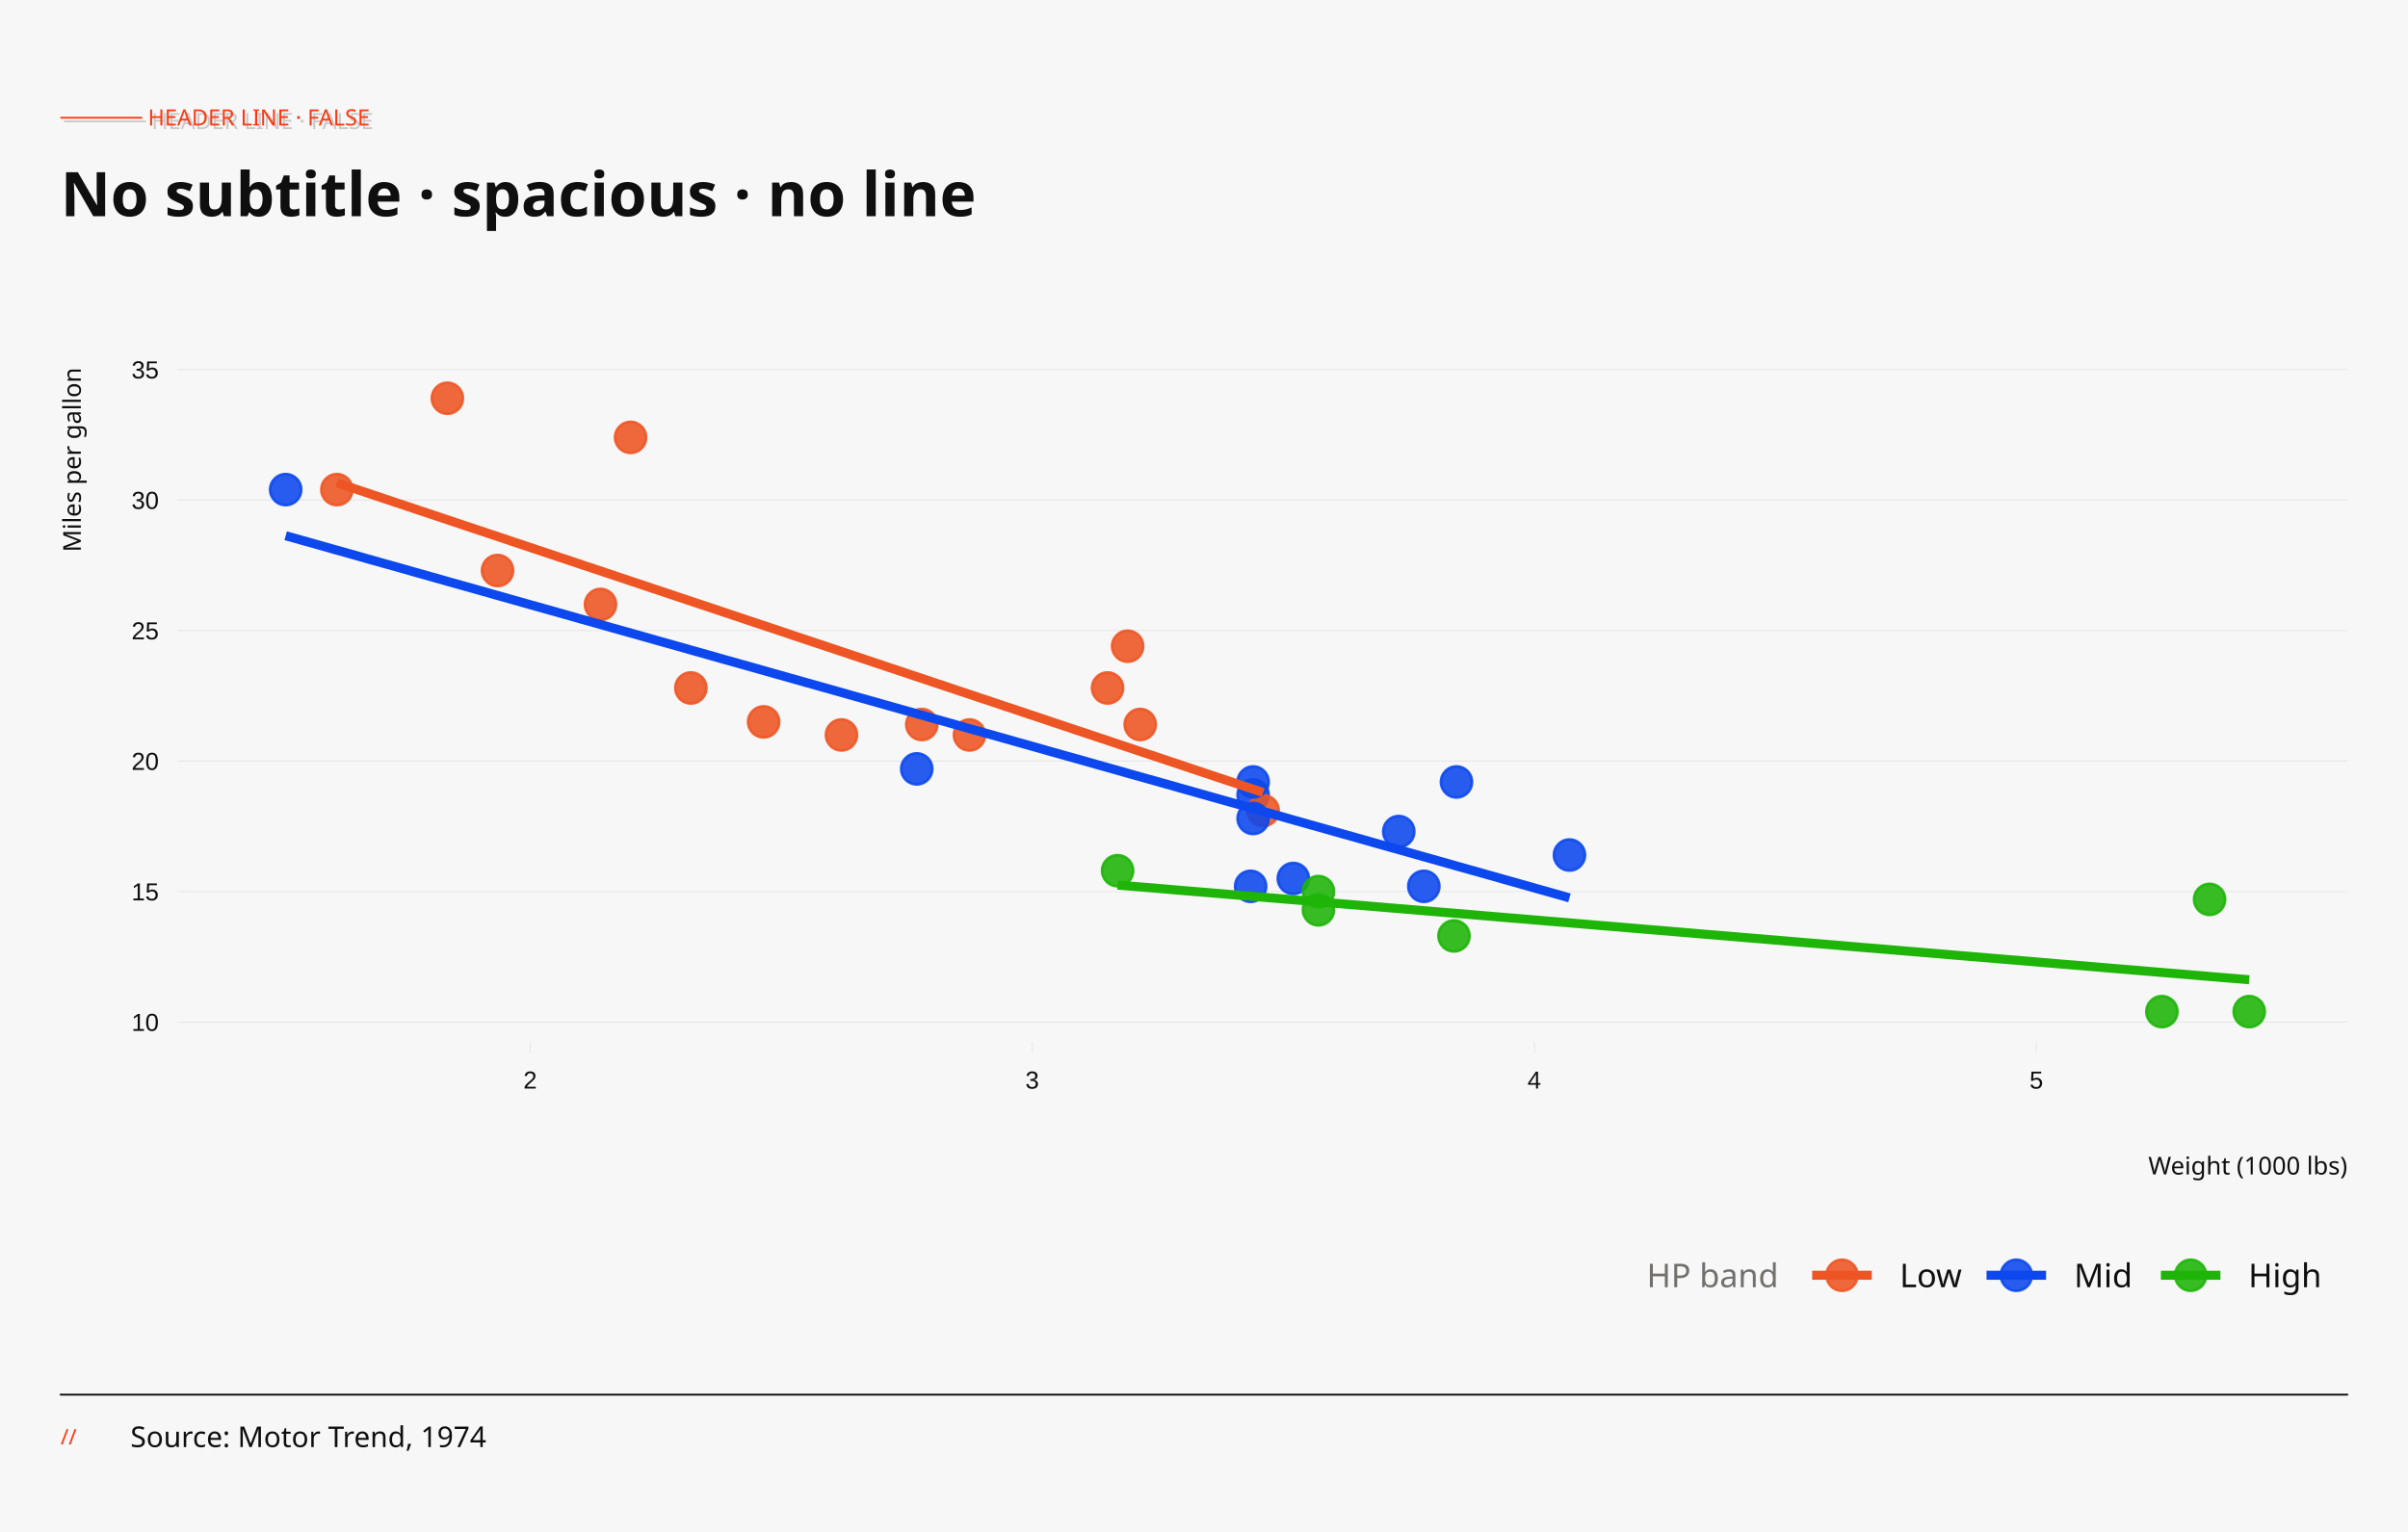
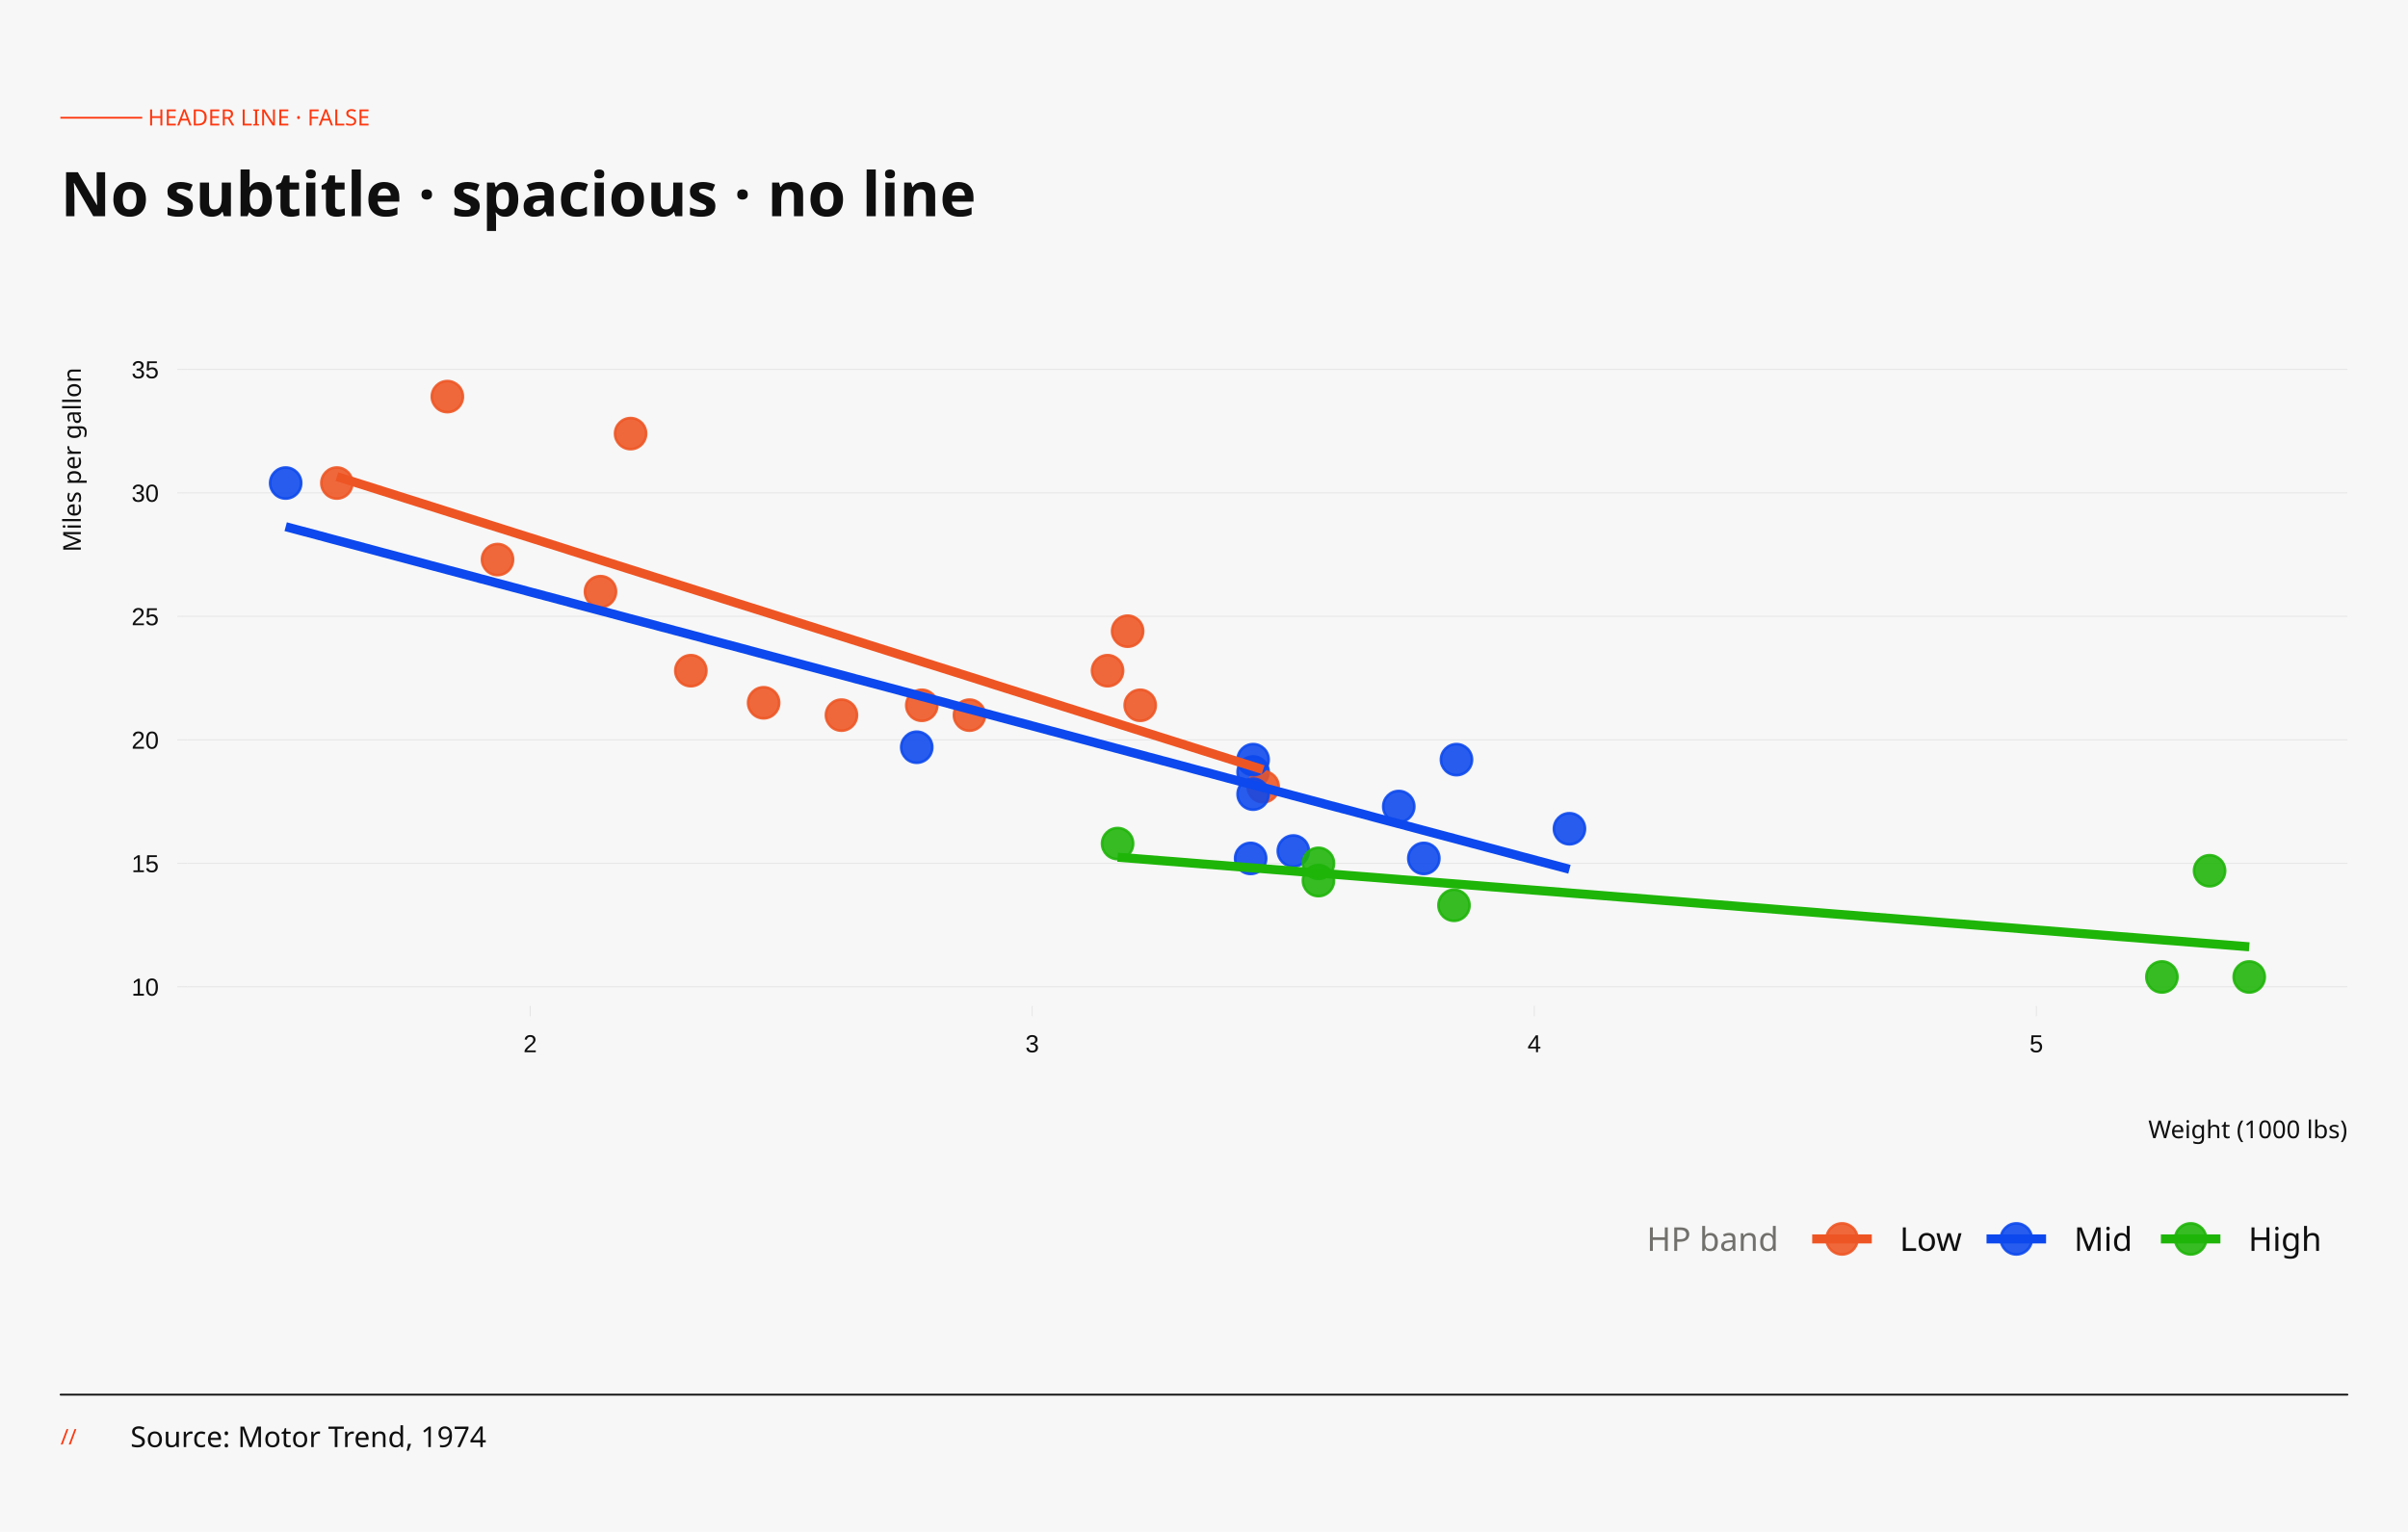
<svg xmlns="http://www.w3.org/2000/svg" width="396.00pt" height="252.00pt" viewBox="0 0 396.00 252.00">
  <g class="svglite">
    <defs>
      <style type="text/css">
    .svglite line, .svglite polyline, .svglite polygon, .svglite path, .svglite rect, .svglite circle {
      fill: none;
      stroke: #000000;
      stroke-linecap: round;
      stroke-linejoin: round;
      stroke-miterlimit: 10.00;
    }
    .svglite text {
      white-space: pre;
    }
    .svglite g.glyphgroup path {
      fill: inherit;
      stroke: none;
    }
  </style>
    </defs>
    <rect width="100%" height="100%" style="stroke: none; fill: none;" />
    <defs>
      <clipPath id="cpMC4wMHwzOTYuMDB8MC4wMHwyNTIuMDA=">
        <rect x="0.00" y="0.00" width="396.00" height="252.00" />
      </clipPath>
    </defs>
    <g clip-path="url(#cpMC4wMHwzOTYuMDB8MC4wMHwyNTIuMDA=)">
      <rect x="-0" y="0.00" width="396.00" height="252.00" style="stroke-width: 0.65; stroke: none; fill: #F7F7F7;" />
    </g>
    <defs>
-       <clipPath id="cpMzAuODN8Mzg2LjA0fDYwLjQ2fDE3MS40Ng==">
-         <rect x="30.83" y="60.46" width="355.20" height="110.99" />
+       <clipPath id="cpMzAuODN8Mzg2LjA0fDYwLjQ2fDE2NS40OA==">
+         <rect x="30.83" y="60.46" width="355.20" height="105.01" />
      </clipPath>
    </defs>
-     <g clip-path="url(#cpMzAuODN8Mzg2LjA0fDYwLjQ2fDE3MS40Ng==)">
-       <rect x="30.83" y="60.46" width="355.20" height="110.99" style="stroke-width: 0.65; stroke: none; fill: #F7F7F7;" />
-       <polyline points="30.83,168.13 386.04,168.13 " style="stroke-width: 0.15; stroke: #E4E4E4; stroke-linecap: butt;" />
-       <polyline points="30.83,146.66 386.04,146.66 " style="stroke-width: 0.15; stroke: #E4E4E4; stroke-linecap: butt;" />
-       <polyline points="30.83,125.19 386.04,125.19 " style="stroke-width: 0.15; stroke: #E4E4E4; stroke-linecap: butt;" />
-       <polyline points="30.83,103.72 386.04,103.72 " style="stroke-width: 0.15; stroke: #E4E4E4; stroke-linecap: butt;" />
-       <polyline points="30.83,82.26 386.04,82.26 " style="stroke-width: 0.15; stroke: #E4E4E4; stroke-linecap: butt;" />
-       <polyline points="30.83,60.79 386.04,60.79 " style="stroke-width: 0.15; stroke: #E4E4E4; stroke-linecap: butt;" />
-       <circle cx="138.38" cy="120.90" r="2.56" style="stroke-width: 0.43; stroke: #EE5524; stroke-opacity: 0.88; fill: #EE5524; fill-opacity: 0.88;" />
-       <circle cx="159.43" cy="120.90" r="2.56" style="stroke-width: 0.43; stroke: #EE5524; stroke-opacity: 0.88; fill: #EE5524; fill-opacity: 0.88;" />
-       <circle cx="113.61" cy="113.17" r="2.56" style="stroke-width: 0.43; stroke: #EE5524; stroke-opacity: 0.88; fill: #EE5524; fill-opacity: 0.88;" />
-       <circle cx="187.51" cy="119.18" r="2.56" style="stroke-width: 0.43; stroke: #EE5524; stroke-opacity: 0.88; fill: #EE5524; fill-opacity: 0.88;" />
-       <circle cx="206.08" cy="130.77" r="2.56" style="stroke-width: 0.43; stroke: #0C48ED; stroke-opacity: 0.88; fill: #0C48ED; fill-opacity: 0.88;" />
-       <circle cx="207.73" cy="133.35" r="2.56" style="stroke-width: 0.43; stroke: #EE5524; stroke-opacity: 0.88; fill: #EE5524; fill-opacity: 0.88;" />
-       <circle cx="216.82" cy="149.67" r="2.56" style="stroke-width: 0.43; stroke: #1EB508; stroke-opacity: 0.88; fill: #1EB508; fill-opacity: 0.88;" />
-       <circle cx="185.44" cy="106.30" r="2.56" style="stroke-width: 0.43; stroke: #EE5524; stroke-opacity: 0.88; fill: #EE5524; fill-opacity: 0.88;" />
-       <circle cx="182.14" cy="113.17" r="2.56" style="stroke-width: 0.43; stroke: #EE5524; stroke-opacity: 0.88; fill: #EE5524; fill-opacity: 0.88;" />
-       <circle cx="206.08" cy="128.63" r="2.56" style="stroke-width: 0.43; stroke: #0C48ED; stroke-opacity: 0.88; fill: #0C48ED; fill-opacity: 0.88;" />
-       <circle cx="206.08" cy="134.64" r="2.56" style="stroke-width: 0.43; stroke: #0C48ED; stroke-opacity: 0.88; fill: #0C48ED; fill-opacity: 0.88;" />
-       <circle cx="258.10" cy="140.65" r="2.56" style="stroke-width: 0.43; stroke: #0C48ED; stroke-opacity: 0.88; fill: #0C48ED; fill-opacity: 0.88;" />
-       <circle cx="230.03" cy="136.79" r="2.56" style="stroke-width: 0.43; stroke: #0C48ED; stroke-opacity: 0.88; fill: #0C48ED; fill-opacity: 0.88;" />
-       <circle cx="234.15" cy="145.80" r="2.56" style="stroke-width: 0.43; stroke: #0C48ED; stroke-opacity: 0.88; fill: #0C48ED; fill-opacity: 0.88;" />
-       <circle cx="355.53" cy="166.41" r="2.56" style="stroke-width: 0.43; stroke: #1EB508; stroke-opacity: 0.88; fill: #1EB508; fill-opacity: 0.88;" />
-       <circle cx="369.89" cy="166.41" r="2.56" style="stroke-width: 0.43; stroke: #1EB508; stroke-opacity: 0.88; fill: #1EB508; fill-opacity: 0.88;" />
-       <circle cx="363.37" cy="147.95" r="2.56" style="stroke-width: 0.43; stroke: #1EB508; stroke-opacity: 0.88; fill: #1EB508; fill-opacity: 0.88;" />
-       <circle cx="103.70" cy="71.95" r="2.56" style="stroke-width: 0.43; stroke: #EE5524; stroke-opacity: 0.88; fill: #EE5524; fill-opacity: 0.88;" />
-       <circle cx="55.40" cy="80.54" r="2.56" style="stroke-width: 0.43; stroke: #EE5524; stroke-opacity: 0.88; fill: #EE5524; fill-opacity: 0.88;" />
-       <circle cx="73.57" cy="65.51" r="2.56" style="stroke-width: 0.43; stroke: #EE5524; stroke-opacity: 0.88; fill: #EE5524; fill-opacity: 0.88;" />
-       <circle cx="125.58" cy="118.75" r="2.56" style="stroke-width: 0.43; stroke: #EE5524; stroke-opacity: 0.88; fill: #EE5524; fill-opacity: 0.88;" />
-       <circle cx="212.69" cy="144.51" r="2.56" style="stroke-width: 0.43; stroke: #0C48ED; stroke-opacity: 0.88; fill: #0C48ED; fill-opacity: 0.88;" />
-       <circle cx="205.67" cy="145.80" r="2.56" style="stroke-width: 0.43; stroke: #0C48ED; stroke-opacity: 0.88; fill: #0C48ED; fill-opacity: 0.88;" />
-       <circle cx="239.11" cy="153.96" r="2.56" style="stroke-width: 0.43; stroke: #1EB508; stroke-opacity: 0.88; fill: #1EB508; fill-opacity: 0.88;" />
-       <circle cx="239.52" cy="128.63" r="2.56" style="stroke-width: 0.43; stroke: #0C48ED; stroke-opacity: 0.88; fill: #0C48ED; fill-opacity: 0.88;" />
-       <circle cx="81.82" cy="93.85" r="2.56" style="stroke-width: 0.43; stroke: #EE5524; stroke-opacity: 0.88; fill: #EE5524; fill-opacity: 0.88;" />
-       <circle cx="98.75" cy="99.43" r="2.56" style="stroke-width: 0.43; stroke: #EE5524; stroke-opacity: 0.88; fill: #EE5524; fill-opacity: 0.88;" />
-       <circle cx="46.98" cy="80.54" r="2.56" style="stroke-width: 0.43; stroke: #0C48ED; stroke-opacity: 0.88; fill: #0C48ED; fill-opacity: 0.88;" />
-       <circle cx="183.79" cy="143.23" r="2.56" style="stroke-width: 0.43; stroke: #1EB508; stroke-opacity: 0.88; fill: #1EB508; fill-opacity: 0.88;" />
-       <circle cx="150.76" cy="126.48" r="2.56" style="stroke-width: 0.43; stroke: #0C48ED; stroke-opacity: 0.88; fill: #0C48ED; fill-opacity: 0.88;" />
-       <circle cx="216.82" cy="146.66" r="2.56" style="stroke-width: 0.43; stroke: #1EB508; stroke-opacity: 0.88; fill: #1EB508; fill-opacity: 0.88;" />
-       <circle cx="151.59" cy="119.18" r="2.56" style="stroke-width: 0.43; stroke: #EE5524; stroke-opacity: 0.88; fill: #EE5524; fill-opacity: 0.88;" />
-       <polyline points="55.40,79.42 57.33,80.07 59.26,80.71 61.19,81.36 63.11,82.00 65.04,82.65 66.97,83.29 68.90,83.94 70.83,84.58 72.76,85.23 74.68,85.87 76.61,86.52 78.54,87.16 80.47,87.81 82.40,88.45 84.32,89.10 86.25,89.74 88.18,90.39 90.11,91.03 92.04,91.68 93.97,92.32 95.89,92.97 97.82,93.61 99.75,94.26 101.68,94.90 103.61,95.55 105.54,96.19 107.46,96.84 109.39,97.48 111.32,98.13 113.25,98.77 115.18,99.42 117.11,100.06 119.03,100.71 120.96,101.35 122.89,102.00 124.82,102.64 126.75,103.29 128.67,103.93 130.60,104.58 132.53,105.22 134.46,105.87 136.39,106.51 138.32,107.16 140.24,107.80 142.17,108.45 144.10,109.09 146.03,109.74 147.96,110.38 149.89,111.03 151.81,111.67 153.74,112.32 155.67,112.96 157.60,113.61 159.53,114.25 161.46,114.90 163.38,115.54 165.31,116.19 167.24,116.83 169.17,117.48 171.10,118.12 173.02,118.77 174.95,119.41 176.88,120.06 178.81,120.70 180.74,121.35 182.67,121.99 184.59,122.64 186.52,123.28 188.45,123.93 190.38,124.57 192.31,125.22 194.24,125.86 196.16,126.51 198.09,127.15 200.02,127.80 201.95,128.44 203.88,129.09 205.81,129.73 207.73,130.38 " style="stroke-width: 1.49; stroke: #EE5524; stroke-linecap: butt;" />
-       <polyline points="46.98,88.13 49.65,88.88 52.32,89.63 55.00,90.39 57.67,91.14 60.34,91.90 63.01,92.65 65.69,93.40 68.36,94.16 71.03,94.91 73.70,95.67 76.38,96.42 79.05,97.17 81.72,97.93 84.39,98.68 87.07,99.44 89.74,100.19 92.41,100.94 95.08,101.70 97.75,102.45 100.43,103.21 103.10,103.96 105.77,104.71 108.44,105.47 111.12,106.22 113.79,106.98 116.46,107.73 119.13,108.49 121.81,109.24 124.48,109.99 127.15,110.75 129.82,111.50 132.50,112.26 135.17,113.01 137.84,113.76 140.51,114.52 143.19,115.27 145.86,116.03 148.53,116.78 151.20,117.53 153.88,118.29 156.55,119.04 159.22,119.80 161.89,120.55 164.56,121.30 167.24,122.06 169.91,122.81 172.58,123.57 175.25,124.32 177.93,125.07 180.60,125.83 183.27,126.58 185.94,127.34 188.62,128.09 191.29,128.84 193.96,129.60 196.63,130.35 199.31,131.11 201.98,131.86 204.65,132.61 207.32,133.37 210.00,134.12 212.67,134.88 215.34,135.63 218.01,136.38 220.68,137.14 223.36,137.89 226.03,138.65 228.70,139.40 231.37,140.15 234.05,140.91 236.72,141.66 239.39,142.42 242.06,143.17 244.74,143.92 247.41,144.68 250.08,145.43 252.75,146.19 255.43,146.94 258.10,147.70 " style="stroke-width: 1.49; stroke: #0C48ED; stroke-linecap: butt;" />
-       <polyline points="183.79,145.59 186.15,145.79 188.50,145.98 190.86,146.18 193.21,146.38 195.57,146.58 197.92,146.77 200.28,146.97 202.64,147.17 204.99,147.37 207.35,147.56 209.70,147.76 212.06,147.96 214.41,148.15 216.77,148.35 219.13,148.55 221.48,148.75 223.84,148.94 226.19,149.14 228.55,149.34 230.90,149.53 233.26,149.73 235.62,149.93 237.97,150.13 240.33,150.32 242.68,150.52 245.04,150.72 247.39,150.92 249.75,151.11 252.11,151.31 254.46,151.51 256.82,151.70 259.17,151.90 261.53,152.10 263.88,152.30 266.24,152.49 268.60,152.69 270.95,152.89 273.31,153.08 275.66,153.28 278.02,153.48 280.37,153.68 282.73,153.87 285.09,154.07 287.44,154.27 289.80,154.46 292.15,154.66 294.51,154.86 296.86,155.06 299.22,155.25 301.58,155.45 303.93,155.65 306.29,155.85 308.64,156.04 311.00,156.24 313.35,156.44 315.71,156.63 318.07,156.83 320.42,157.03 322.78,157.23 325.13,157.42 327.49,157.62 329.84,157.82 332.20,158.01 334.56,158.21 336.91,158.41 339.27,158.61 341.62,158.80 343.98,159.00 346.33,159.20 348.69,159.40 351.05,159.59 353.40,159.79 355.76,159.99 358.11,160.18 360.47,160.38 362.82,160.58 365.18,160.78 367.54,160.97 369.89,161.17 " style="stroke-width: 1.49; stroke: #1EB508; stroke-linecap: butt;" />
+     <g clip-path="url(#cpMzAuODN8Mzg2LjA0fDYwLjQ2fDE2NS40OA==)">
+       <rect x="30.83" y="60.46" width="355.20" height="105.01" style="stroke-width: 0.65; stroke: none; fill: #F7F7F7;" />
+       <polyline points="30.83,162.33 386.04,162.33 " style="stroke-width: 0.15; stroke: #E4E4E4; stroke-linecap: butt;" />
+       <polyline points="30.83,142.02 386.04,142.02 " style="stroke-width: 0.15; stroke: #E4E4E4; stroke-linecap: butt;" />
+       <polyline points="30.83,121.71 386.04,121.71 " style="stroke-width: 0.15; stroke: #E4E4E4; stroke-linecap: butt;" />
+       <polyline points="30.83,101.39 386.04,101.39 " style="stroke-width: 0.15; stroke: #E4E4E4; stroke-linecap: butt;" />
+       <polyline points="30.83,81.08 386.04,81.08 " style="stroke-width: 0.15; stroke: #E4E4E4; stroke-linecap: butt;" />
+       <polyline points="30.83,60.77 386.04,60.77 " style="stroke-width: 0.15; stroke: #E4E4E4; stroke-linecap: butt;" />
+       <circle cx="138.38" cy="117.64" r="2.56" style="stroke-width: 0.43; stroke: #EE5524; stroke-opacity: 0.88; fill: #EE5524; fill-opacity: 0.88;" />
+       <circle cx="159.43" cy="117.64" r="2.56" style="stroke-width: 0.43; stroke: #EE5524; stroke-opacity: 0.88; fill: #EE5524; fill-opacity: 0.88;" />
+       <circle cx="113.61" cy="110.33" r="2.56" style="stroke-width: 0.43; stroke: #EE5524; stroke-opacity: 0.88; fill: #EE5524; fill-opacity: 0.88;" />
+       <circle cx="187.51" cy="116.02" r="2.56" style="stroke-width: 0.43; stroke: #EE5524; stroke-opacity: 0.88; fill: #EE5524; fill-opacity: 0.88;" />
+       <circle cx="206.08" cy="126.99" r="2.56" style="stroke-width: 0.43; stroke: #0C48ED; stroke-opacity: 0.88; fill: #0C48ED; fill-opacity: 0.88;" />
+       <circle cx="207.73" cy="129.42" r="2.56" style="stroke-width: 0.43; stroke: #EE5524; stroke-opacity: 0.88; fill: #EE5524; fill-opacity: 0.88;" />
+       <circle cx="216.82" cy="144.86" r="2.56" style="stroke-width: 0.43; stroke: #1EB508; stroke-opacity: 0.88; fill: #1EB508; fill-opacity: 0.88;" />
+       <circle cx="185.44" cy="103.83" r="2.56" style="stroke-width: 0.43; stroke: #EE5524; stroke-opacity: 0.88; fill: #EE5524; fill-opacity: 0.88;" />
+       <circle cx="182.14" cy="110.33" r="2.56" style="stroke-width: 0.43; stroke: #EE5524; stroke-opacity: 0.88; fill: #EE5524; fill-opacity: 0.88;" />
+       <circle cx="206.08" cy="124.96" r="2.56" style="stroke-width: 0.43; stroke: #0C48ED; stroke-opacity: 0.88; fill: #0C48ED; fill-opacity: 0.88;" />
+       <circle cx="206.08" cy="130.64" r="2.56" style="stroke-width: 0.43; stroke: #0C48ED; stroke-opacity: 0.88; fill: #0C48ED; fill-opacity: 0.88;" />
+       <circle cx="258.10" cy="136.33" r="2.56" style="stroke-width: 0.43; stroke: #0C48ED; stroke-opacity: 0.88; fill: #0C48ED; fill-opacity: 0.88;" />
+       <circle cx="230.03" cy="132.67" r="2.56" style="stroke-width: 0.43; stroke: #0C48ED; stroke-opacity: 0.88; fill: #0C48ED; fill-opacity: 0.88;" />
+       <circle cx="234.15" cy="141.21" r="2.56" style="stroke-width: 0.43; stroke: #0C48ED; stroke-opacity: 0.88; fill: #0C48ED; fill-opacity: 0.88;" />
+       <circle cx="355.53" cy="160.71" r="2.56" style="stroke-width: 0.43; stroke: #1EB508; stroke-opacity: 0.88; fill: #1EB508; fill-opacity: 0.88;" />
+       <circle cx="369.89" cy="160.71" r="2.56" style="stroke-width: 0.43; stroke: #1EB508; stroke-opacity: 0.88; fill: #1EB508; fill-opacity: 0.88;" />
+       <circle cx="363.37" cy="143.24" r="2.56" style="stroke-width: 0.43; stroke: #1EB508; stroke-opacity: 0.88; fill: #1EB508; fill-opacity: 0.88;" />
+       <circle cx="103.70" cy="71.33" r="2.56" style="stroke-width: 0.43; stroke: #EE5524; stroke-opacity: 0.88; fill: #EE5524; fill-opacity: 0.88;" />
+       <circle cx="55.40" cy="79.46" r="2.56" style="stroke-width: 0.43; stroke: #EE5524; stroke-opacity: 0.88; fill: #EE5524; fill-opacity: 0.88;" />
+       <circle cx="73.57" cy="65.24" r="2.56" style="stroke-width: 0.43; stroke: #EE5524; stroke-opacity: 0.88; fill: #EE5524; fill-opacity: 0.88;" />
+       <circle cx="125.58" cy="115.61" r="2.56" style="stroke-width: 0.43; stroke: #EE5524; stroke-opacity: 0.88; fill: #EE5524; fill-opacity: 0.88;" />
+       <circle cx="212.69" cy="139.99" r="2.56" style="stroke-width: 0.43; stroke: #0C48ED; stroke-opacity: 0.88; fill: #0C48ED; fill-opacity: 0.88;" />
+       <circle cx="205.67" cy="141.21" r="2.56" style="stroke-width: 0.43; stroke: #0C48ED; stroke-opacity: 0.88; fill: #0C48ED; fill-opacity: 0.88;" />
+       <circle cx="239.11" cy="148.92" r="2.56" style="stroke-width: 0.43; stroke: #1EB508; stroke-opacity: 0.88; fill: #1EB508; fill-opacity: 0.88;" />
+       <circle cx="239.52" cy="124.96" r="2.56" style="stroke-width: 0.43; stroke: #0C48ED; stroke-opacity: 0.88; fill: #0C48ED; fill-opacity: 0.88;" />
+       <circle cx="81.82" cy="92.05" r="2.56" style="stroke-width: 0.43; stroke: #EE5524; stroke-opacity: 0.88; fill: #EE5524; fill-opacity: 0.88;" />
+       <circle cx="98.75" cy="97.33" r="2.56" style="stroke-width: 0.43; stroke: #EE5524; stroke-opacity: 0.88; fill: #EE5524; fill-opacity: 0.88;" />
+       <circle cx="46.98" cy="79.46" r="2.56" style="stroke-width: 0.43; stroke: #0C48ED; stroke-opacity: 0.88; fill: #0C48ED; fill-opacity: 0.88;" />
+       <circle cx="183.79" cy="138.77" r="2.56" style="stroke-width: 0.43; stroke: #1EB508; stroke-opacity: 0.88; fill: #1EB508; fill-opacity: 0.88;" />
+       <circle cx="150.76" cy="122.92" r="2.56" style="stroke-width: 0.43; stroke: #0C48ED; stroke-opacity: 0.88; fill: #0C48ED; fill-opacity: 0.88;" />
+       <circle cx="216.82" cy="142.02" r="2.56" style="stroke-width: 0.43; stroke: #1EB508; stroke-opacity: 0.88; fill: #1EB508; fill-opacity: 0.88;" />
+       <circle cx="151.59" cy="116.02" r="2.56" style="stroke-width: 0.43; stroke: #EE5524; stroke-opacity: 0.88; fill: #EE5524; fill-opacity: 0.88;" />
+       <polyline points="55.40,78.40 57.33,79.01 59.26,79.62 61.19,80.23 63.11,80.84 65.04,81.45 66.97,82.06 68.90,82.67 70.83,83.28 72.76,83.89 74.68,84.50 76.61,85.11 78.54,85.72 80.47,86.33 82.40,86.94 84.32,87.55 86.25,88.16 88.18,88.77 90.11,89.38 92.04,89.99 93.97,90.61 95.89,91.22 97.82,91.83 99.75,92.44 101.68,93.05 103.61,93.66 105.54,94.27 107.46,94.88 109.39,95.49 111.32,96.10 113.25,96.71 115.18,97.32 117.11,97.93 119.03,98.54 120.96,99.15 122.89,99.76 124.82,100.37 126.75,100.98 128.67,101.59 130.60,102.20 132.53,102.81 134.46,103.42 136.39,104.03 138.32,104.64 140.24,105.25 142.17,105.86 144.10,106.47 146.03,107.08 147.96,107.69 149.89,108.30 151.81,108.91 153.74,109.52 155.67,110.13 157.60,110.74 159.53,111.35 161.46,111.96 163.38,112.58 165.31,113.19 167.24,113.80 169.17,114.41 171.10,115.02 173.02,115.63 174.95,116.24 176.88,116.85 178.81,117.46 180.74,118.07 182.67,118.68 184.59,119.29 186.52,119.90 188.45,120.51 190.38,121.12 192.31,121.73 194.24,122.34 196.16,122.95 198.09,123.56 200.02,124.17 201.95,124.78 203.88,125.39 205.81,126.00 207.73,126.61 " style="stroke-width: 1.49; stroke: #EE5524; stroke-linecap: butt;" />
+       <polyline points="46.98,86.64 49.65,87.35 52.32,88.06 55.00,88.78 57.67,89.49 60.34,90.20 63.01,90.92 65.69,91.63 68.36,92.34 71.03,93.06 73.70,93.77 76.38,94.48 79.05,95.20 81.72,95.91 84.39,96.62 87.07,97.34 89.74,98.05 92.41,98.76 95.08,99.48 97.75,100.19 100.43,100.90 103.10,101.62 105.77,102.33 108.44,103.05 111.12,103.76 113.79,104.47 116.46,105.19 119.13,105.90 121.81,106.61 124.48,107.33 127.15,108.04 129.82,108.75 132.50,109.47 135.17,110.18 137.84,110.89 140.51,111.61 143.19,112.32 145.86,113.03 148.53,113.75 151.20,114.46 153.88,115.17 156.55,115.89 159.22,116.60 161.89,117.31 164.56,118.03 167.24,118.74 169.91,119.45 172.58,120.17 175.25,120.88 177.93,121.59 180.60,122.31 183.27,123.02 185.94,123.73 188.62,124.45 191.29,125.16 193.96,125.87 196.63,126.59 199.31,127.30 201.98,128.02 204.65,128.73 207.32,129.44 210.00,130.16 212.67,130.87 215.34,131.58 218.01,132.30 220.68,133.01 223.36,133.72 226.03,134.44 228.70,135.15 231.37,135.86 234.05,136.58 236.72,137.29 239.39,138.00 242.06,138.72 244.74,139.43 247.41,140.14 250.08,140.86 252.75,141.57 255.43,142.28 258.10,143.00 " style="stroke-width: 1.49; stroke: #0C48ED; stroke-linecap: butt;" />
+       <polyline points="183.79,141.01 186.15,141.19 188.50,141.38 190.86,141.57 193.21,141.75 195.57,141.94 197.92,142.13 200.28,142.31 202.64,142.50 204.99,142.69 207.35,142.87 209.70,143.06 212.06,143.24 214.41,143.43 216.77,143.62 219.13,143.80 221.48,143.99 223.84,144.18 226.19,144.36 228.55,144.55 230.90,144.74 233.26,144.92 235.62,145.11 237.97,145.30 240.33,145.48 242.68,145.67 245.04,145.86 247.39,146.04 249.75,146.23 252.11,146.42 254.46,146.60 256.82,146.79 259.17,146.98 261.53,147.16 263.88,147.35 266.24,147.54 268.60,147.72 270.95,147.91 273.31,148.10 275.66,148.28 278.02,148.47 280.37,148.66 282.73,148.84 285.09,149.03 287.44,149.22 289.80,149.40 292.15,149.59 294.51,149.78 296.86,149.96 299.22,150.15 301.58,150.34 303.93,150.52 306.29,150.71 308.64,150.90 311.00,151.08 313.35,151.27 315.71,151.45 318.07,151.64 320.42,151.83 322.78,152.01 325.13,152.20 327.49,152.39 329.84,152.57 332.20,152.76 334.56,152.95 336.91,153.13 339.27,153.32 341.62,153.51 343.98,153.69 346.33,153.88 348.69,154.07 351.05,154.25 353.40,154.44 355.76,154.63 358.11,154.81 360.47,155.00 362.82,155.19 365.18,155.37 367.54,155.56 369.89,155.75 " style="stroke-width: 1.49; stroke: #1EB508; stroke-linecap: butt;" />
    </g>
    <g clip-path="url(#cpMC4wMHwzOTYuMDB8MC4wMHwyNTIuMDA=)">
-       <text x="26.13" y="169.58" text-anchor="end" style="font-size: 4.05px;fill: #0F0F0F; font-family: &quot;Arial&quot;;" textLength="4.50px" lengthAdjust="spacingAndGlyphs">10</text>
-       <text x="26.13" y="148.11" text-anchor="end" style="font-size: 4.05px;fill: #0F0F0F; font-family: &quot;Arial&quot;;" textLength="4.50px" lengthAdjust="spacingAndGlyphs">15</text>
-       <text x="26.13" y="126.64" text-anchor="end" style="font-size: 4.05px;fill: #0F0F0F; font-family: &quot;Arial&quot;;" textLength="4.50px" lengthAdjust="spacingAndGlyphs">20</text>
-       <text x="26.13" y="105.17" text-anchor="end" style="font-size: 4.05px;fill: #0F0F0F; font-family: &quot;Arial&quot;;" textLength="4.50px" lengthAdjust="spacingAndGlyphs">25</text>
-       <text x="26.13" y="83.71" text-anchor="end" style="font-size: 4.05px;fill: #0F0F0F; font-family: &quot;Arial&quot;;" textLength="4.50px" lengthAdjust="spacingAndGlyphs">30</text>
-       <text x="26.13" y="62.24" text-anchor="end" style="font-size: 4.05px;fill: #0F0F0F; font-family: &quot;Arial&quot;;" textLength="4.50px" lengthAdjust="spacingAndGlyphs">35</text>
-       <polyline points="29.15,168.13 30.83,168.13 " style="stroke-width: 0.15; stroke: #E4E4E4; stroke-linecap: butt;" />
-       <polyline points="29.15,146.66 30.83,146.66 " style="stroke-width: 0.15; stroke: #E4E4E4; stroke-linecap: butt;" />
-       <polyline points="29.15,125.19 30.83,125.19 " style="stroke-width: 0.15; stroke: #E4E4E4; stroke-linecap: butt;" />
-       <polyline points="29.15,103.72 30.83,103.72 " style="stroke-width: 0.15; stroke: #E4E4E4; stroke-linecap: butt;" />
-       <polyline points="29.15,82.26 30.83,82.26 " style="stroke-width: 0.15; stroke: #E4E4E4; stroke-linecap: butt;" />
-       <polyline points="29.15,60.79 30.83,60.79 " style="stroke-width: 0.15; stroke: #E4E4E4; stroke-linecap: butt;" />
-       <polyline points="87.19,173.14 87.19,171.46 " style="stroke-width: 0.15; stroke: #E4E4E4; stroke-linecap: butt;" />
-       <polyline points="169.75,173.14 169.75,171.46 " style="stroke-width: 0.15; stroke: #E4E4E4; stroke-linecap: butt;" />
-       <polyline points="252.32,173.14 252.32,171.46 " style="stroke-width: 0.15; stroke: #E4E4E4; stroke-linecap: butt;" />
-       <polyline points="334.88,173.14 334.88,171.46 " style="stroke-width: 0.15; stroke: #E4E4E4; stroke-linecap: butt;" />
-       <text x="87.19" y="179.07" text-anchor="middle" style="font-size: 4.05px;fill: #0F0F0F; font-family: &quot;Arial&quot;;" textLength="2.25px" lengthAdjust="spacingAndGlyphs">2</text>
-       <text x="169.75" y="179.07" text-anchor="middle" style="font-size: 4.05px;fill: #0F0F0F; font-family: &quot;Arial&quot;;" textLength="2.25px" lengthAdjust="spacingAndGlyphs">3</text>
-       <text x="252.32" y="179.07" text-anchor="middle" style="font-size: 4.05px;fill: #0F0F0F; font-family: &quot;Arial&quot;;" textLength="2.25px" lengthAdjust="spacingAndGlyphs">4</text>
-       <text x="334.88" y="179.07" text-anchor="middle" style="font-size: 4.05px;fill: #0F0F0F; font-family: &quot;Arial&quot;;" textLength="2.25px" lengthAdjust="spacingAndGlyphs">5</text>
-       <text x="386.04" y="193.20" text-anchor="end" style="font-size: 4.05px; font-weight: 100;fill: #0F0F0F; font-family: &quot;JetBrains Mono&quot;;" textLength="41.17px" lengthAdjust="spacingAndGlyphs">Weight (1000 lbs)</text>
+       <text x="26.13" y="163.78" text-anchor="end" style="font-size: 4.05px;fill: #0F0F0F; font-family: &quot;Arial&quot;;" textLength="4.50px" lengthAdjust="spacingAndGlyphs">10</text>
+       <text x="26.13" y="143.47" text-anchor="end" style="font-size: 4.05px;fill: #0F0F0F; font-family: &quot;Arial&quot;;" textLength="4.50px" lengthAdjust="spacingAndGlyphs">15</text>
+       <text x="26.13" y="123.16" text-anchor="end" style="font-size: 4.05px;fill: #0F0F0F; font-family: &quot;Arial&quot;;" textLength="4.50px" lengthAdjust="spacingAndGlyphs">20</text>
+       <text x="26.13" y="102.84" text-anchor="end" style="font-size: 4.05px;fill: #0F0F0F; font-family: &quot;Arial&quot;;" textLength="4.50px" lengthAdjust="spacingAndGlyphs">25</text>
+       <text x="26.13" y="82.53" text-anchor="end" style="font-size: 4.05px;fill: #0F0F0F; font-family: &quot;Arial&quot;;" textLength="4.50px" lengthAdjust="spacingAndGlyphs">30</text>
+       <text x="26.13" y="62.22" text-anchor="end" style="font-size: 4.05px;fill: #0F0F0F; font-family: &quot;Arial&quot;;" textLength="4.50px" lengthAdjust="spacingAndGlyphs">35</text>
+       <polyline points="29.15,162.33 30.83,162.33 " style="stroke-width: 0.15; stroke: #E4E4E4; stroke-linecap: butt;" />
+       <polyline points="29.15,142.02 30.83,142.02 " style="stroke-width: 0.15; stroke: #E4E4E4; stroke-linecap: butt;" />
+       <polyline points="29.15,121.71 30.83,121.71 " style="stroke-width: 0.15; stroke: #E4E4E4; stroke-linecap: butt;" />
+       <polyline points="29.15,101.39 30.83,101.39 " style="stroke-width: 0.15; stroke: #E4E4E4; stroke-linecap: butt;" />
+       <polyline points="29.15,81.08 30.83,81.08 " style="stroke-width: 0.15; stroke: #E4E4E4; stroke-linecap: butt;" />
+       <polyline points="29.15,60.77 30.83,60.77 " style="stroke-width: 0.15; stroke: #E4E4E4; stroke-linecap: butt;" />
+       <polyline points="87.19,167.16 87.19,165.48 " style="stroke-width: 0.15; stroke: #E4E4E4; stroke-linecap: butt;" />
+       <polyline points="169.75,167.16 169.75,165.48 " style="stroke-width: 0.15; stroke: #E4E4E4; stroke-linecap: butt;" />
+       <polyline points="252.32,167.16 252.32,165.48 " style="stroke-width: 0.15; stroke: #E4E4E4; stroke-linecap: butt;" />
+       <polyline points="334.88,167.16 334.88,165.48 " style="stroke-width: 0.15; stroke: #E4E4E4; stroke-linecap: butt;" />
+       <text x="87.19" y="173.09" text-anchor="middle" style="font-size: 4.05px;fill: #0F0F0F; font-family: &quot;Arial&quot;;" textLength="2.25px" lengthAdjust="spacingAndGlyphs">2</text>
+       <text x="169.75" y="173.09" text-anchor="middle" style="font-size: 4.05px;fill: #0F0F0F; font-family: &quot;Arial&quot;;" textLength="2.25px" lengthAdjust="spacingAndGlyphs">3</text>
+       <text x="252.32" y="173.09" text-anchor="middle" style="font-size: 4.05px;fill: #0F0F0F; font-family: &quot;Arial&quot;;" textLength="2.25px" lengthAdjust="spacingAndGlyphs">4</text>
+       <text x="334.88" y="173.09" text-anchor="middle" style="font-size: 4.05px;fill: #0F0F0F; font-family: &quot;Arial&quot;;" textLength="2.25px" lengthAdjust="spacingAndGlyphs">5</text>
+       <text x="386.04" y="187.23" text-anchor="end" style="font-size: 4.05px; font-weight: 100;fill: #0F0F0F; font-family: &quot;JetBrains Mono&quot;;" textLength="41.17px" lengthAdjust="spacingAndGlyphs">Weight (1000 lbs)</text>
      <text transform="translate(13.29,60.46) rotate(-90)" text-anchor="end" style="font-size: 4.05px; font-weight: 100;fill: #0F0F0F; font-family: &quot;JetBrains Mono&quot;;" textLength="38.75px" lengthAdjust="spacingAndGlyphs">Miles per gallon</text>
-       <rect x="267.43" y="200.30" width="118.60" height="18.96" style="stroke-width: 0.75; stroke: none;" />
-       <rect x="267.43" y="200.30" width="118.60" height="18.96" style="stroke-width: 0.65; stroke: none; fill: #F7F7F7;" />
-       <text x="270.80" y="211.75" style="font-size: 5.40px;fill: #71706C; font-family: &quot;JetBrains Mono&quot;;" textLength="22.64px" lengthAdjust="spacingAndGlyphs">HP band</text>
-       <rect x="296.80" y="203.66" width="12.24" height="12.24" style="stroke-width: 0.65; stroke: none; fill: #F7F7F7;" />
-       <circle cx="302.92" cy="209.78" r="2.56" style="stroke-width: 0.43; stroke: #EE5524; stroke-opacity: 0.88; fill: #EE5524; fill-opacity: 0.88;" />
-       <line x1="298.02" y1="209.78" x2="307.82" y2="209.78" style="stroke-width: 1.49; stroke: #EE5524; stroke-linecap: butt;" />
-       <rect x="325.47" y="203.66" width="12.24" height="12.24" style="stroke-width: 0.65; stroke: none; fill: #F7F7F7;" />
-       <circle cx="331.59" cy="209.78" r="2.56" style="stroke-width: 0.43; stroke: #0C48ED; stroke-opacity: 0.88; fill: #0C48ED; fill-opacity: 0.88;" />
-       <line x1="326.69" y1="209.78" x2="336.48" y2="209.78" style="stroke-width: 1.49; stroke: #0C48ED; stroke-linecap: butt;" />
-       <rect x="354.14" y="203.66" width="12.24" height="12.24" style="stroke-width: 0.65; stroke: none; fill: #F7F7F7;" />
-       <circle cx="360.26" cy="209.78" r="2.56" style="stroke-width: 0.43; stroke: #1EB508; stroke-opacity: 0.88; fill: #1EB508; fill-opacity: 0.88;" />
-       <line x1="355.36" y1="209.78" x2="365.15" y2="209.78" style="stroke-width: 1.49; stroke: #1EB508; stroke-linecap: butt;" />
-       <text x="312.40" y="211.75" style="font-size: 5.40px;fill: #0F0F0F; font-family: &quot;JetBrains Mono&quot;;" textLength="9.70px" lengthAdjust="spacingAndGlyphs">Low</text>
-       <text x="341.07" y="211.75" style="font-size: 5.40px;fill: #0F0F0F; font-family: &quot;JetBrains Mono&quot;;" textLength="9.70px" lengthAdjust="spacingAndGlyphs">Mid</text>
-       <text x="369.74" y="211.75" style="font-size: 5.40px;fill: #0F0F0F; font-family: &quot;JetBrains Mono&quot;;" textLength="12.94px" lengthAdjust="spacingAndGlyphs">High</text>
+       <rect x="267.43" y="194.32" width="118.60" height="18.96" style="stroke-width: 0.75; stroke: none;" />
+       <rect x="267.43" y="194.32" width="118.60" height="18.96" style="stroke-width: 0.65; stroke: none; fill: #F7F7F7;" />
+       <text x="270.80" y="205.77" style="font-size: 5.40px;fill: #71706C; font-family: &quot;JetBrains Mono&quot;;" textLength="22.64px" lengthAdjust="spacingAndGlyphs">HP band</text>
+       <rect x="296.80" y="197.68" width="12.24" height="12.24" style="stroke-width: 0.65; stroke: none; fill: #F7F7F7;" />
+       <circle cx="302.92" cy="203.80" r="2.56" style="stroke-width: 0.43; stroke: #EE5524; stroke-opacity: 0.88; fill: #EE5524; fill-opacity: 0.88;" />
+       <line x1="298.02" y1="203.80" x2="307.82" y2="203.80" style="stroke-width: 1.49; stroke: #EE5524; stroke-linecap: butt;" />
+       <rect x="325.47" y="197.68" width="12.24" height="12.24" style="stroke-width: 0.65; stroke: none; fill: #F7F7F7;" />
+       <circle cx="331.59" cy="203.80" r="2.56" style="stroke-width: 0.43; stroke: #0C48ED; stroke-opacity: 0.88; fill: #0C48ED; fill-opacity: 0.88;" />
+       <line x1="326.69" y1="203.80" x2="336.48" y2="203.80" style="stroke-width: 1.49; stroke: #0C48ED; stroke-linecap: butt;" />
+       <rect x="354.14" y="197.68" width="12.24" height="12.24" style="stroke-width: 0.65; stroke: none; fill: #F7F7F7;" />
+       <circle cx="360.26" cy="203.80" r="2.56" style="stroke-width: 0.43; stroke: #1EB508; stroke-opacity: 0.88; fill: #1EB508; fill-opacity: 0.88;" />
+       <line x1="355.36" y1="203.80" x2="365.15" y2="203.80" style="stroke-width: 1.49; stroke: #1EB508; stroke-linecap: butt;" />
+       <text x="312.40" y="205.77" style="font-size: 5.40px;fill: #0F0F0F; font-family: &quot;JetBrains Mono&quot;;" textLength="9.70px" lengthAdjust="spacingAndGlyphs">Low</text>
+       <text x="341.07" y="205.77" style="font-size: 5.40px;fill: #0F0F0F; font-family: &quot;JetBrains Mono&quot;;" textLength="9.70px" lengthAdjust="spacingAndGlyphs">Mid</text>
+       <text x="369.74" y="205.77" style="font-size: 5.40px;fill: #0F0F0F; font-family: &quot;JetBrains Mono&quot;;" textLength="12.94px" lengthAdjust="spacingAndGlyphs">High</text>
      <text x="9.96" y="35.56" style="font-size: 10.12px; font-weight: 600;fill: #0F0F0F; font-family: &quot;Archivo&quot;;" textLength="138.22px" lengthAdjust="spacingAndGlyphs">No subtitle · spacious · no line</text>
-       <text x="10.56" y="21.24" style="font-size: 3.71px;fill: #0F0F0F; fill-opacity: 0.20; font-family: &quot;JetBrains Mono&quot;;" textLength="57.69px" lengthAdjust="spacingAndGlyphs">────── HEADER LINE · FALSE</text>
      <text x="9.96" y="20.64" style="font-size: 3.71px;fill: #FD3810; font-family: &quot;JetBrains Mono&quot;;" textLength="57.69px" lengthAdjust="spacingAndGlyphs">────── HEADER LINE · FALSE</text>
      <text x="9.96" y="237.62" style="font-size: 3.54px; font-weight: 100;fill: #FD3810; font-family: &quot;JetBrains Mono&quot;;" textLength="8.50px" lengthAdjust="spacingAndGlyphs">//  </text>
      <text x="21.45" y="238.05" style="font-size: 4.72px; font-weight: 100;fill: #0F0F0F; font-family: &quot;JetBrains Mono&quot;;" textLength="70.70px" lengthAdjust="spacingAndGlyphs">Source: Motor Trend, 1974</text>
      <polyline points="9.96,229.42 386.04,229.42 " style="stroke-width: 0.30; stroke: #0F0F0F;" />
    </g>
  </g>
</svg>
